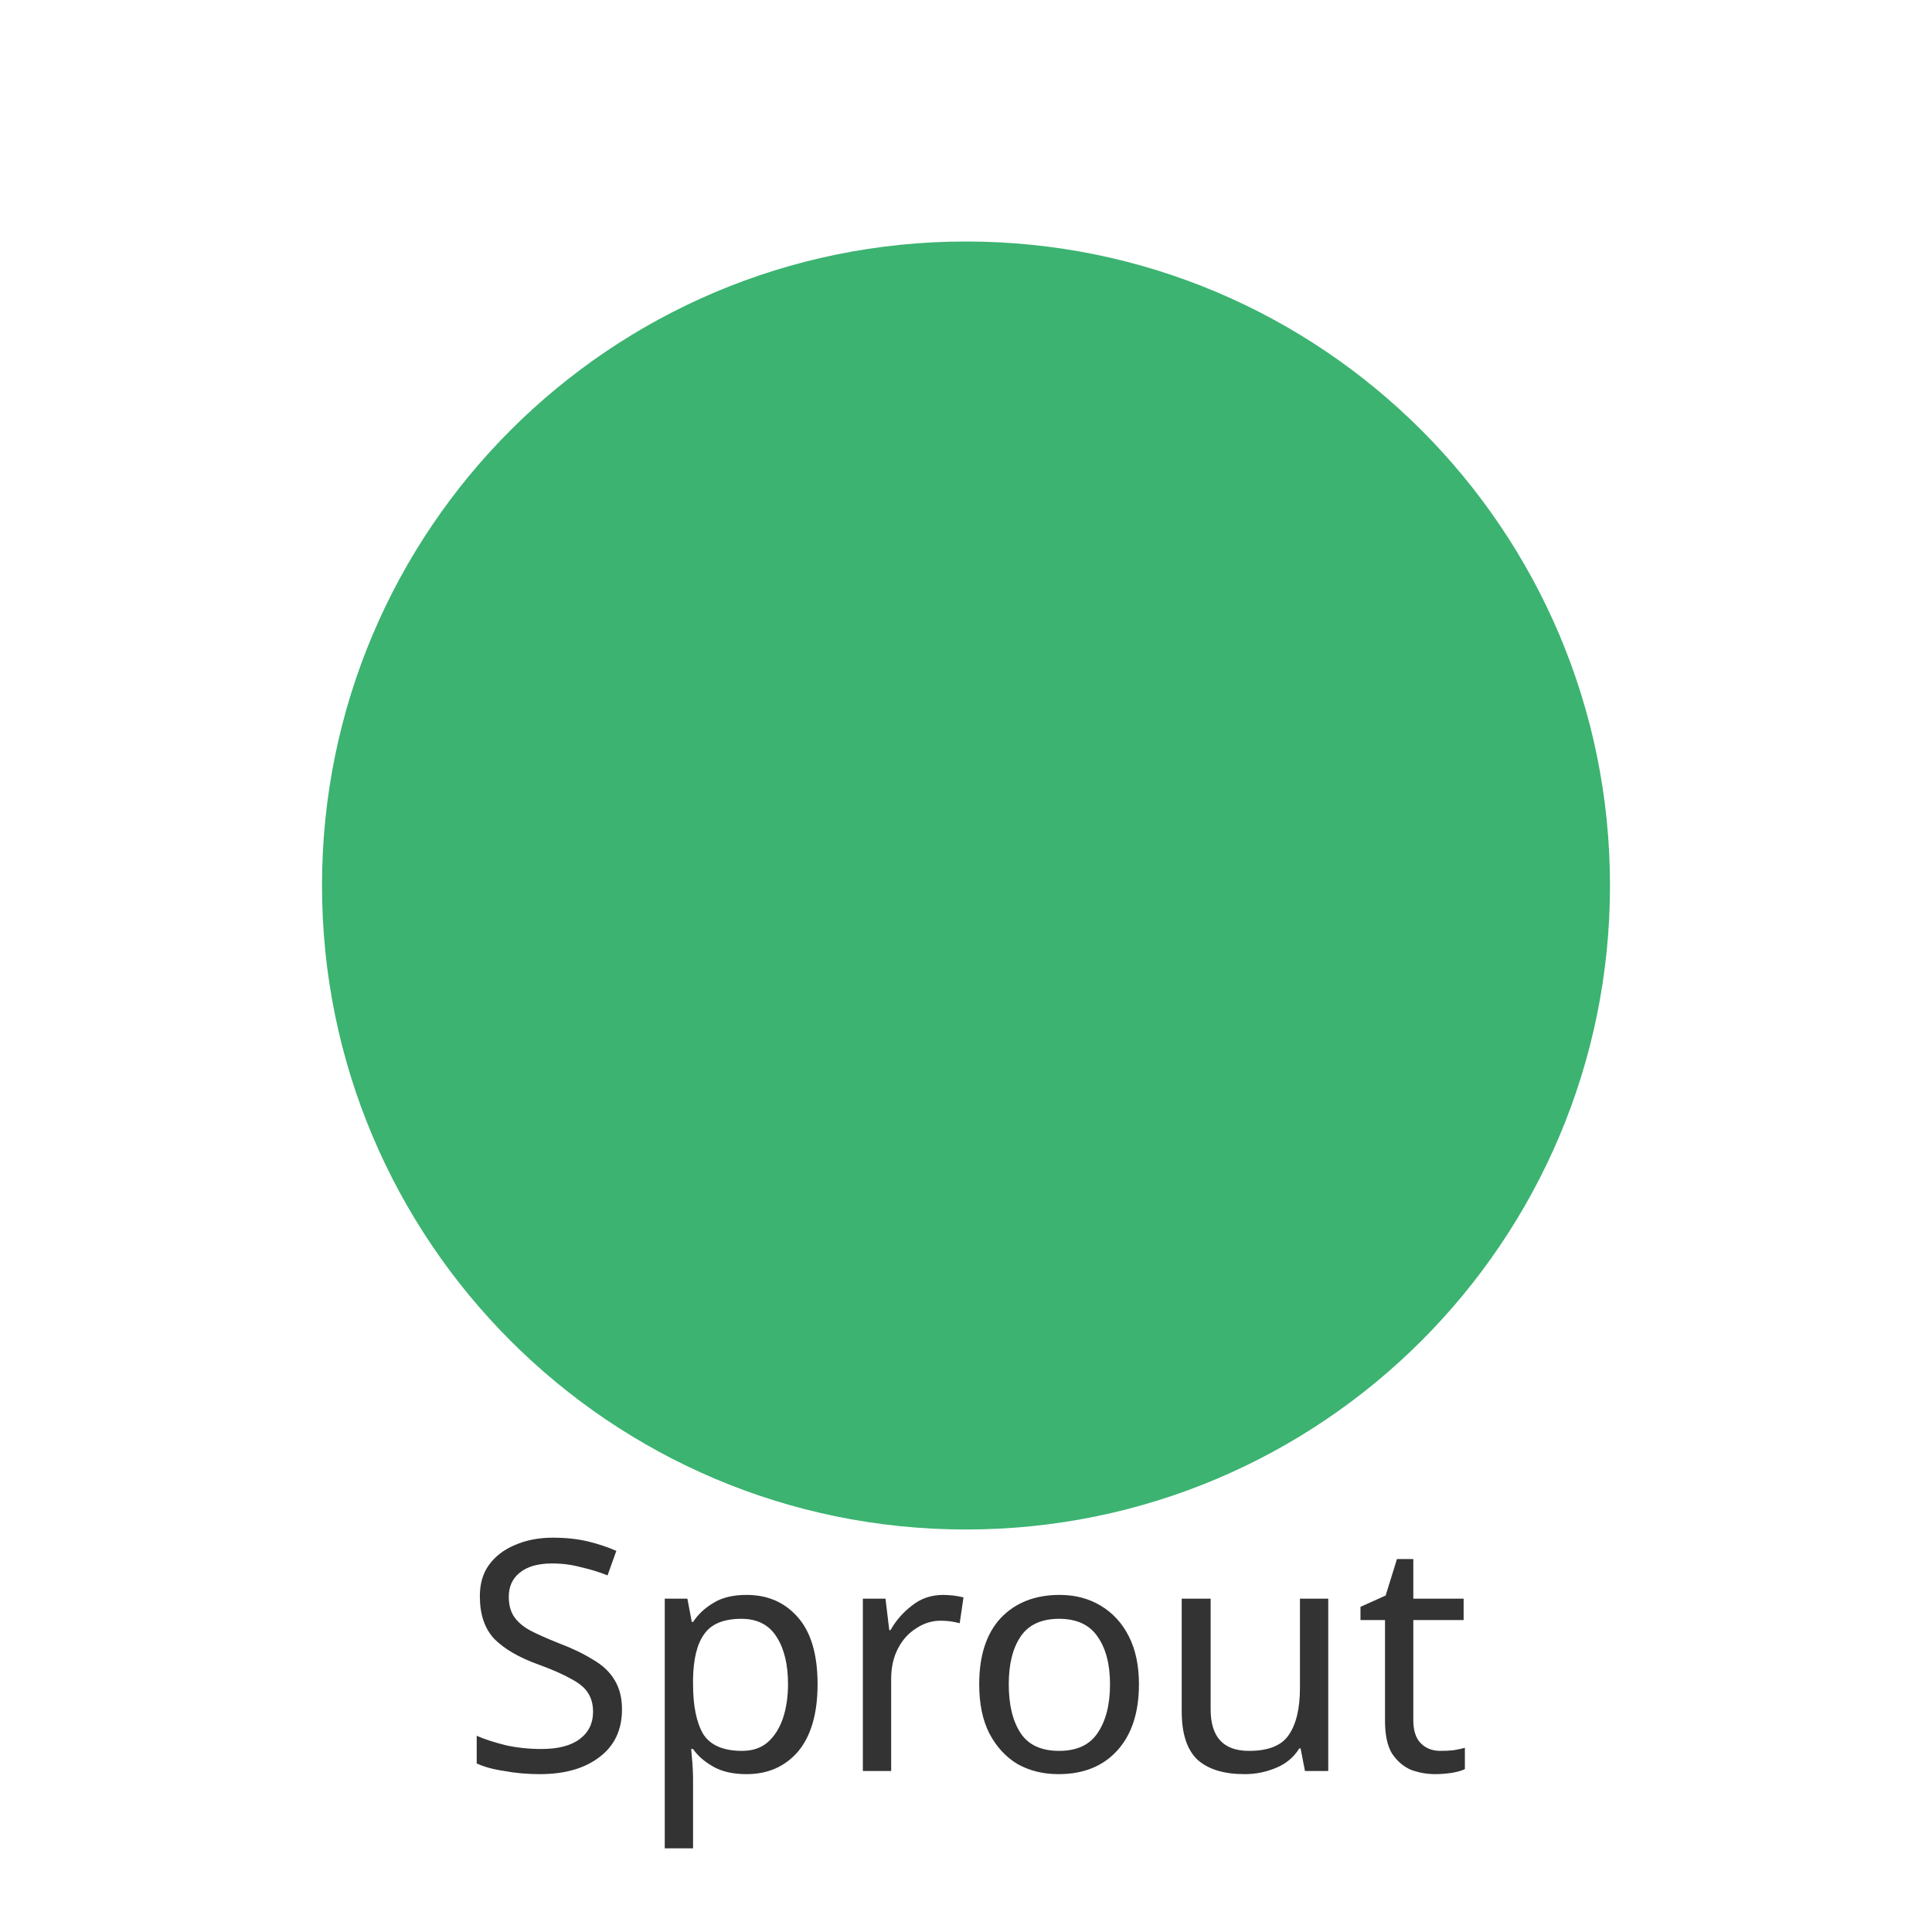
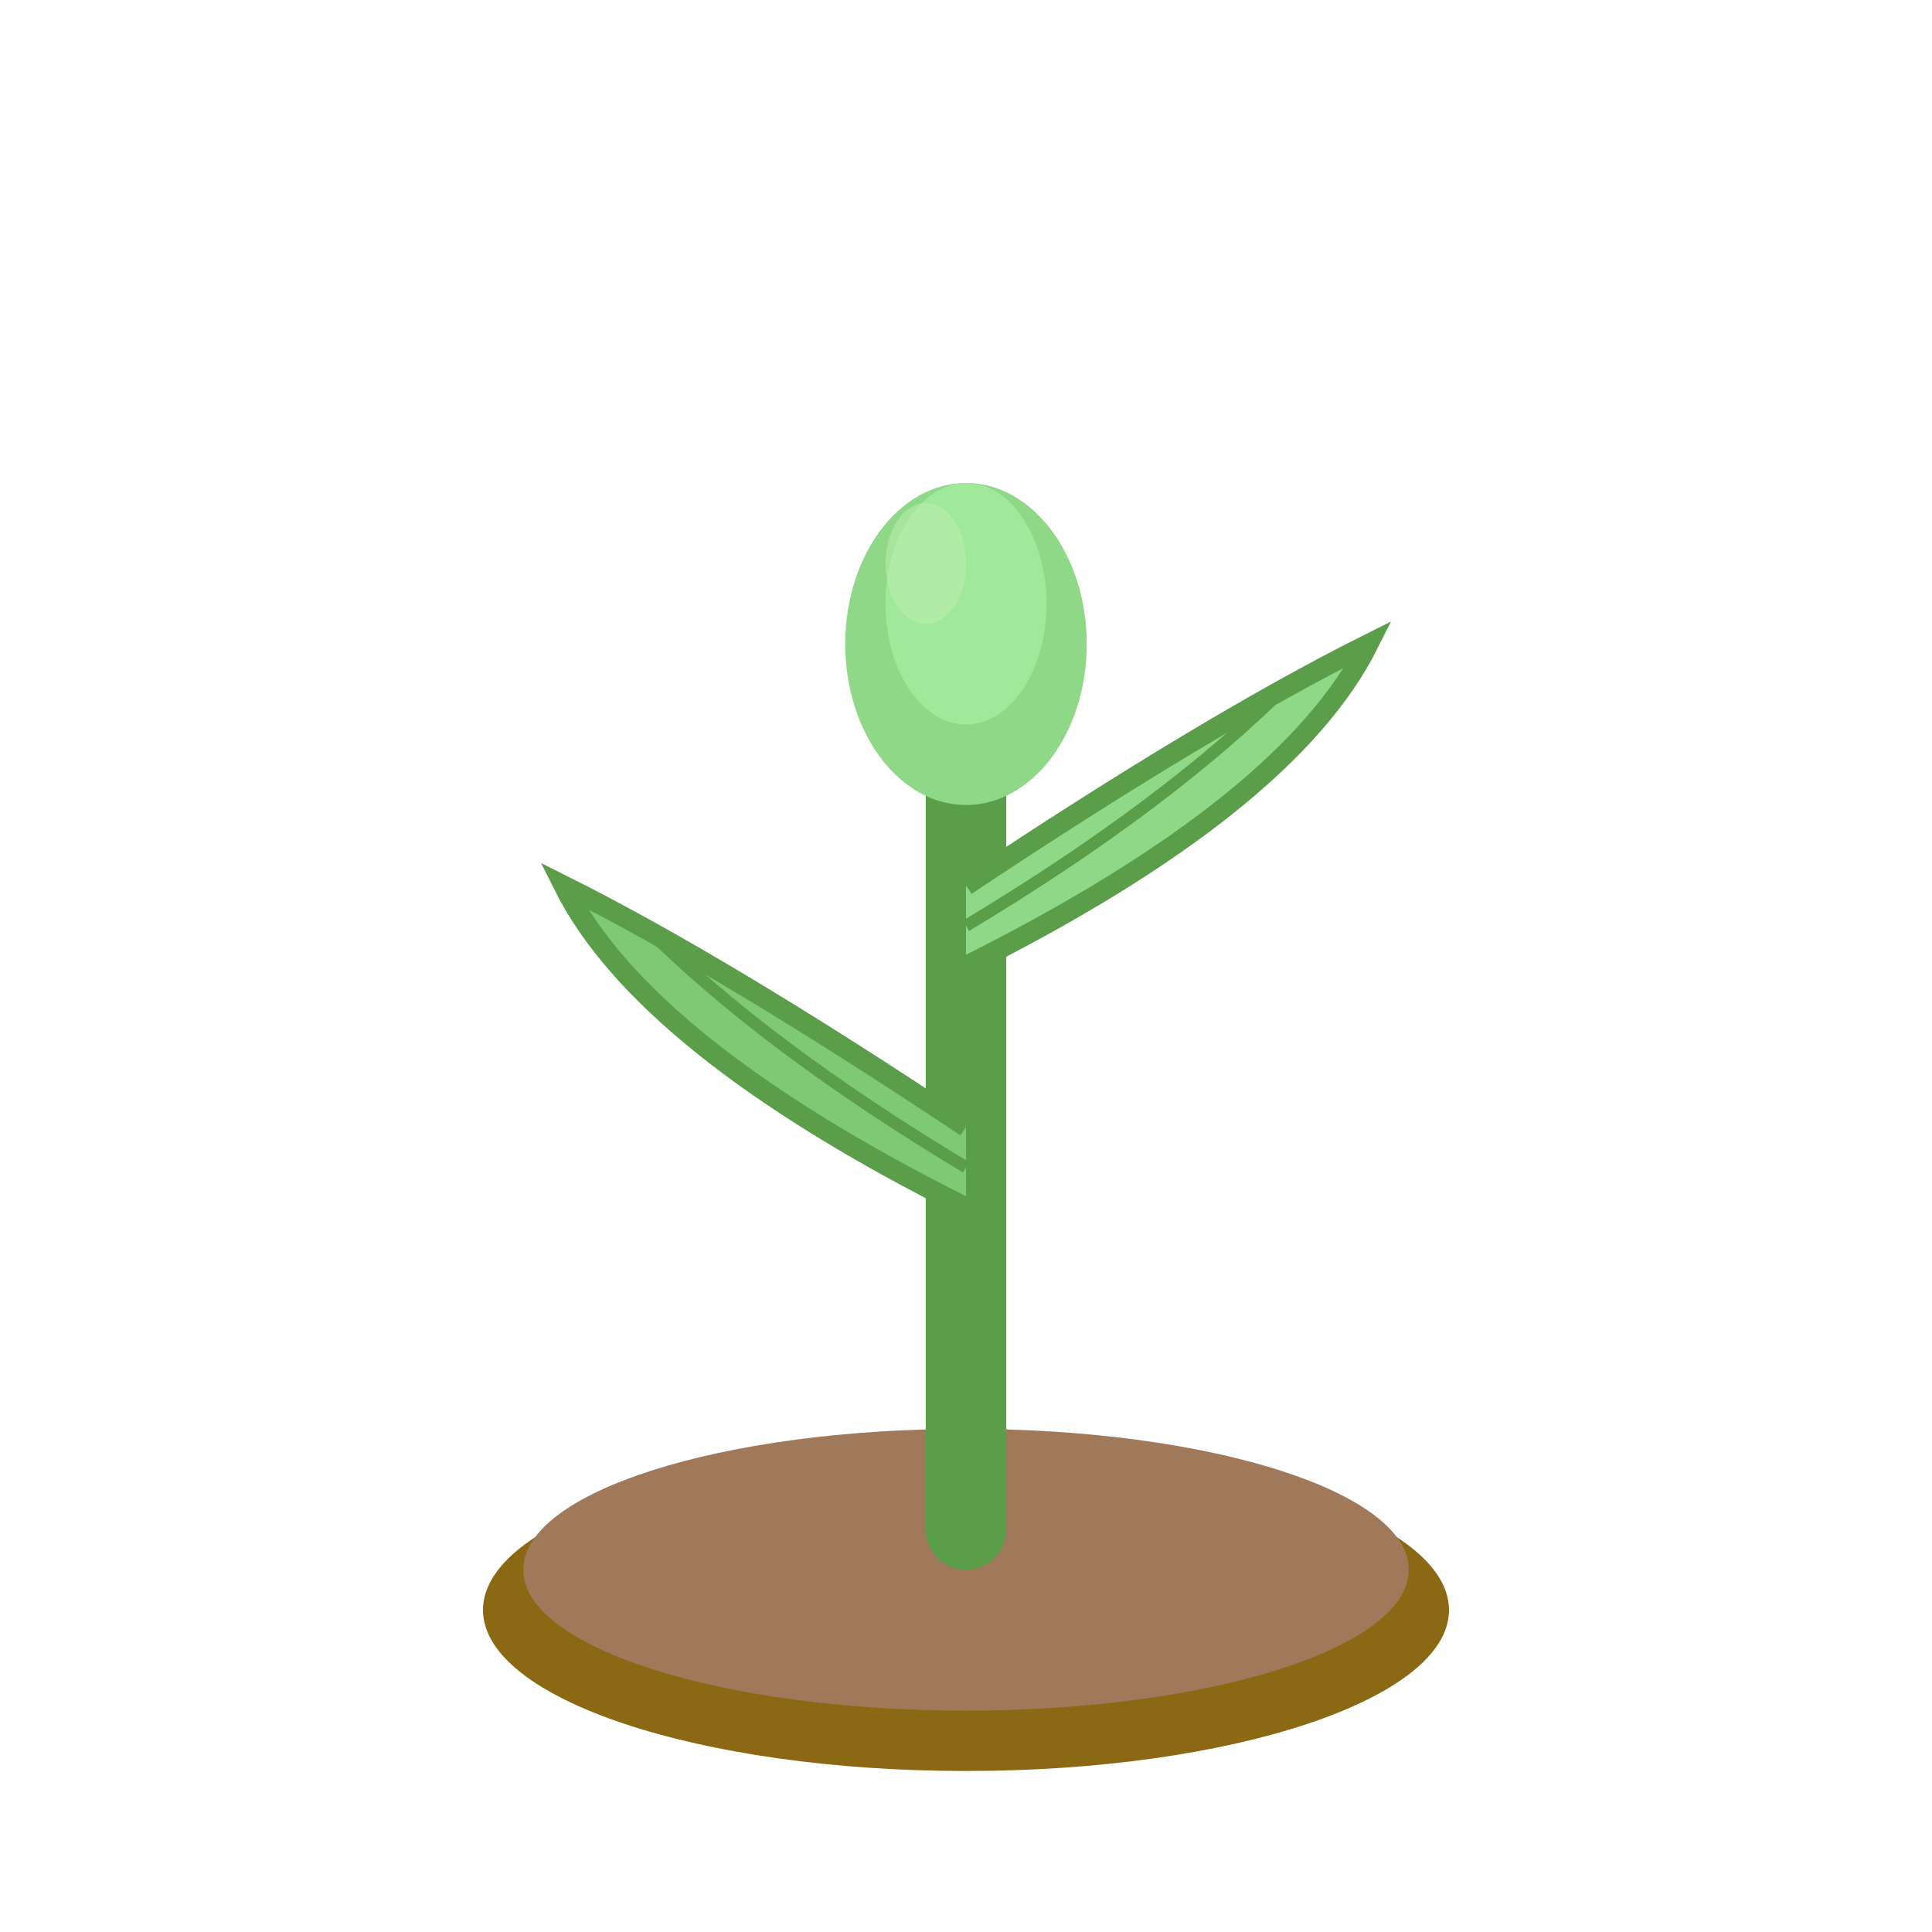
<svg xmlns="http://www.w3.org/2000/svg" viewBox="0 0 48 48" width="48" height="48">
-   <circle cx="24" cy="22" r="16" fill="#3CB371" />
-   <text x="24" y="44" text-anchor="middle" font-family="sans-serif" font-size="8" fill="#333">Sprout</text>
+   <ellipse cx="24" cy="40" rx="12" ry="4" fill="#8B6914" />
+   <ellipse cx="24" cy="39" rx="11" ry="3.5" fill="#A0785A" />
+   <path d="M24 38 Q24 28 24 18" stroke="#5A9E4A" stroke-width="2" fill="none" stroke-linecap="round" />
+   <path d="M24 30 Q16 26 14 22 Q18 24 24 28" fill="#7EC876" stroke="#5A9E4A" stroke-width="0.5" />
+   <path d="M24 24 Q32 20 34 16 Q30 18 24 22" fill="#8ED888" stroke="#5A9E4A" stroke-width="0.5" />
+   <path d="M24 29 Q19 26 16 23" stroke="#5A9E4A" stroke-width="0.3" fill="none" />
+   <path d="M24 23 Q29 20 32 17" stroke="#5A9E4A" stroke-width="0.3" fill="none" />
+   <ellipse cx="24" cy="16" rx="3" ry="4" fill="#8ED888" />
+   <ellipse cx="24" cy="15" rx="2" ry="3" fill="#A0E89A" />
+   <ellipse cx="23" cy="14" rx="1" ry="1.5" fill="#C0F0B0" opacity="0.5" />
</svg>
